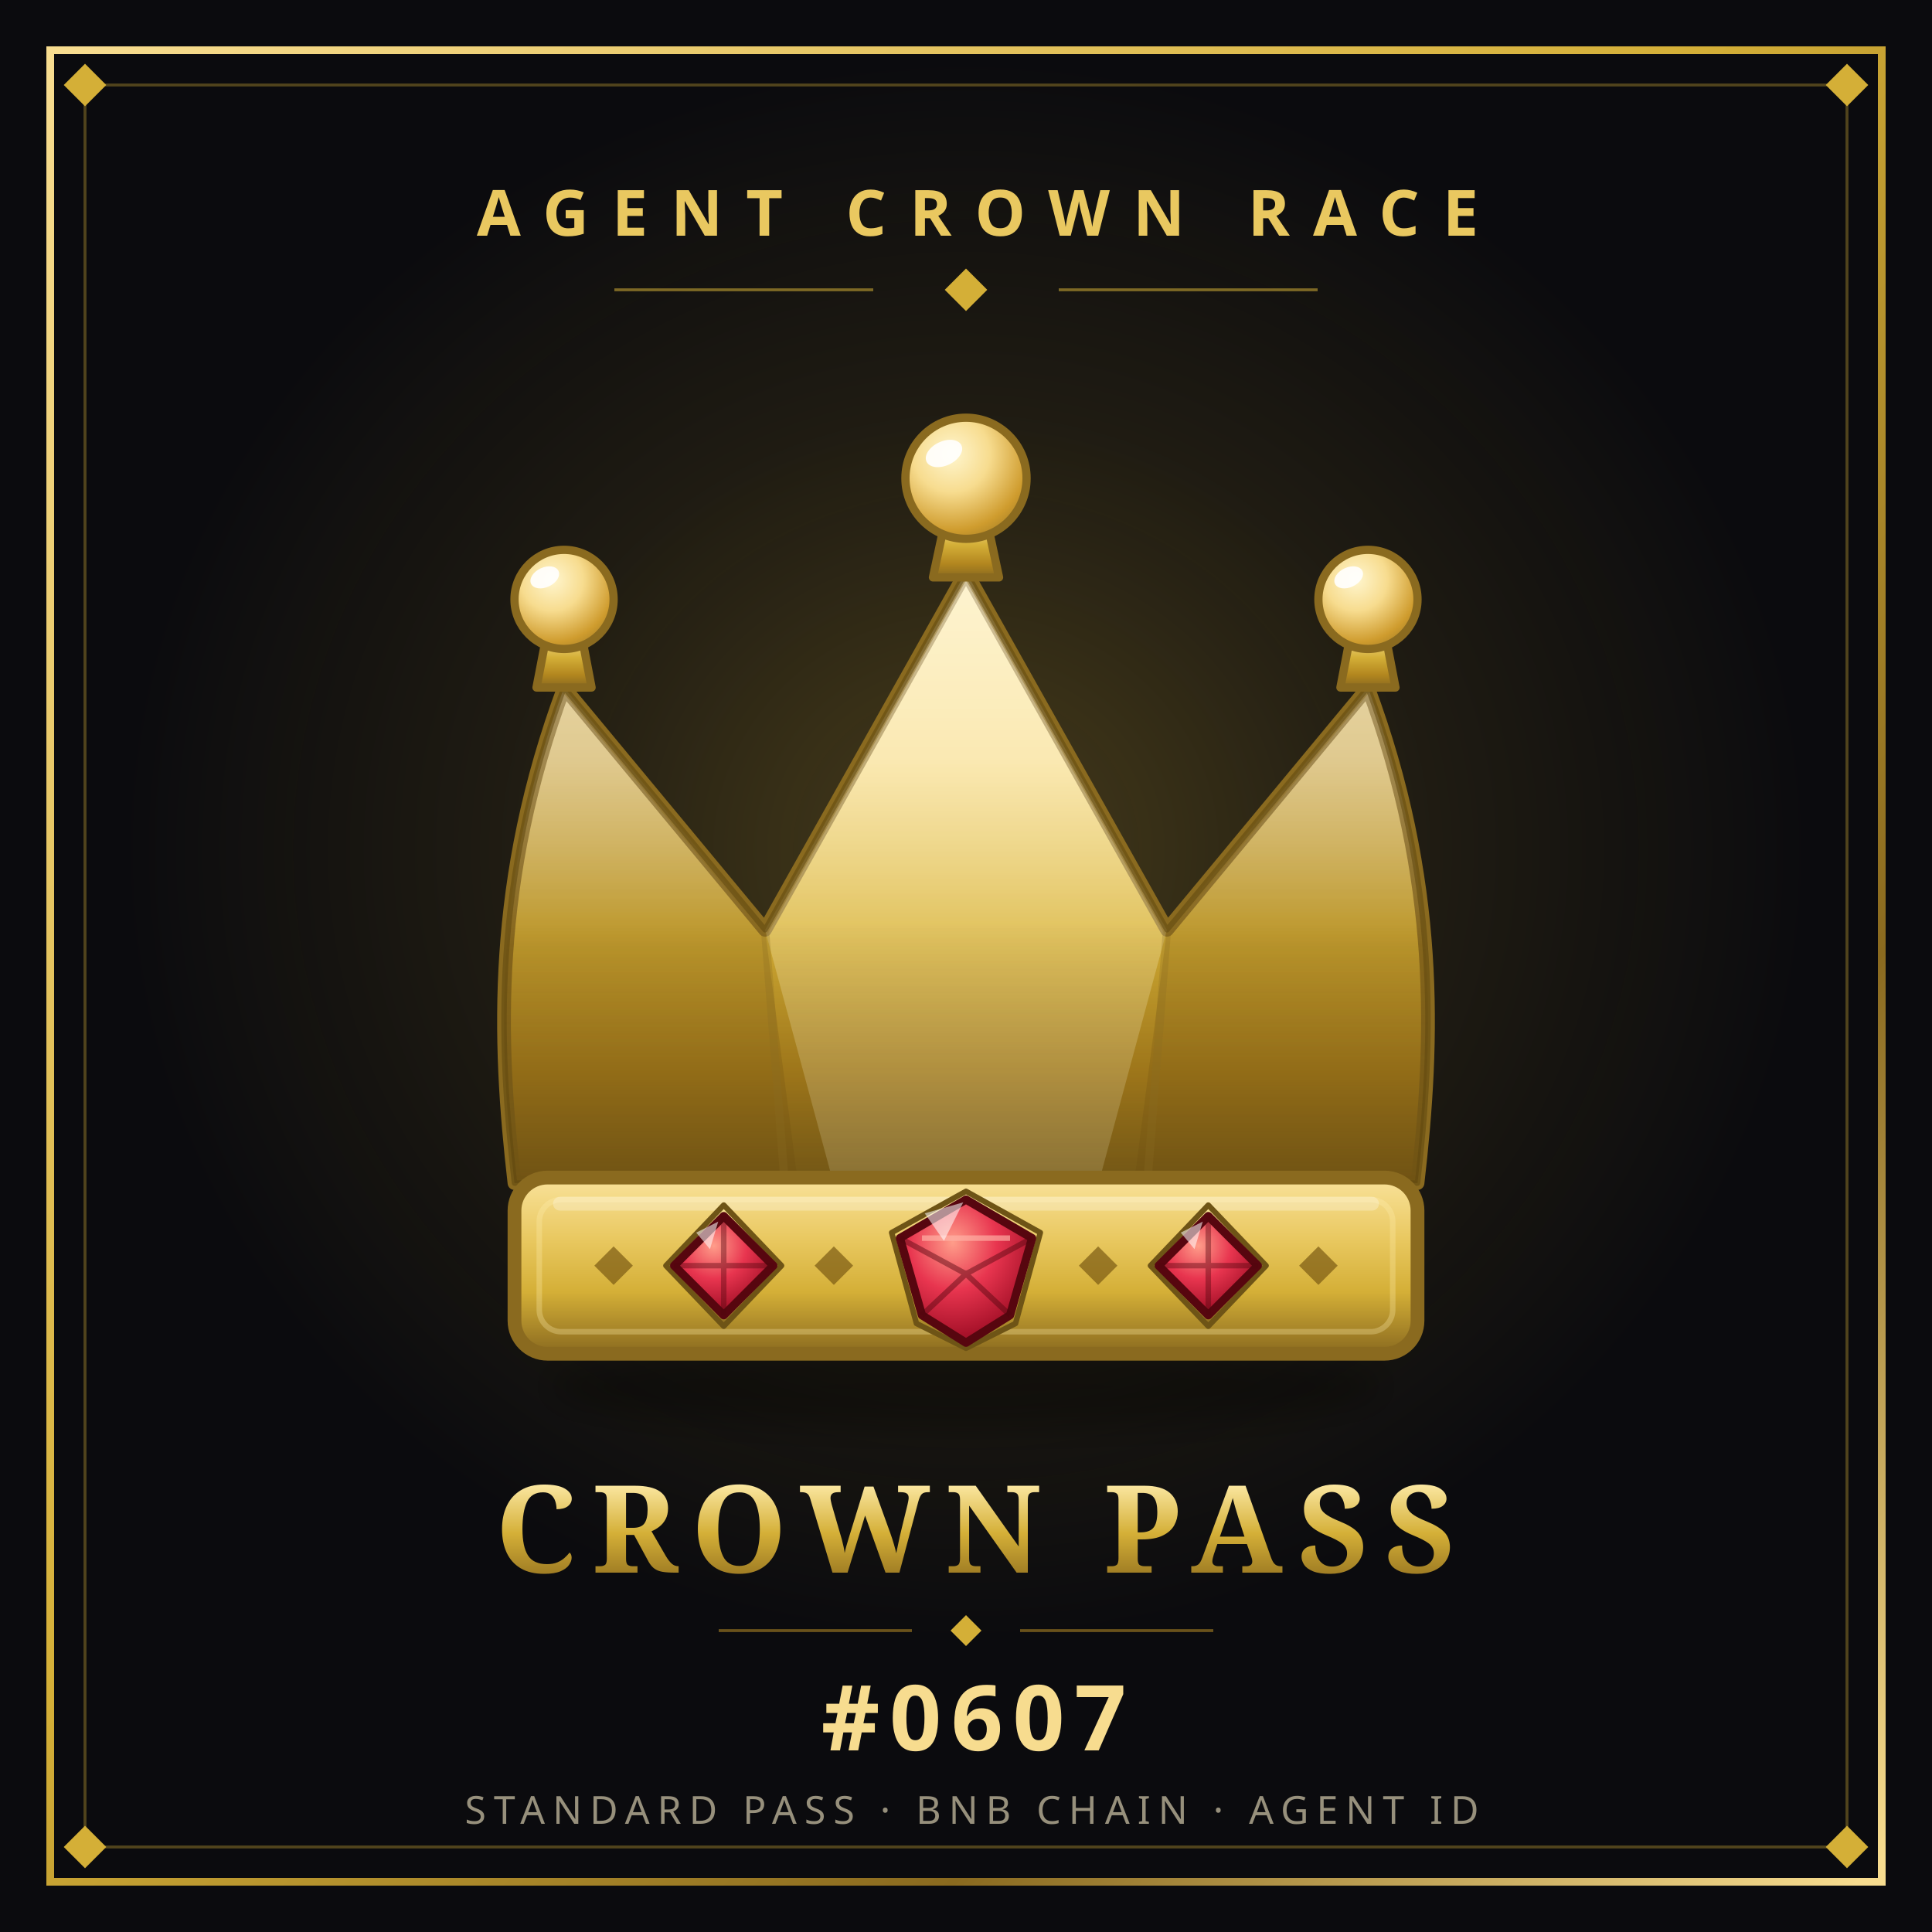
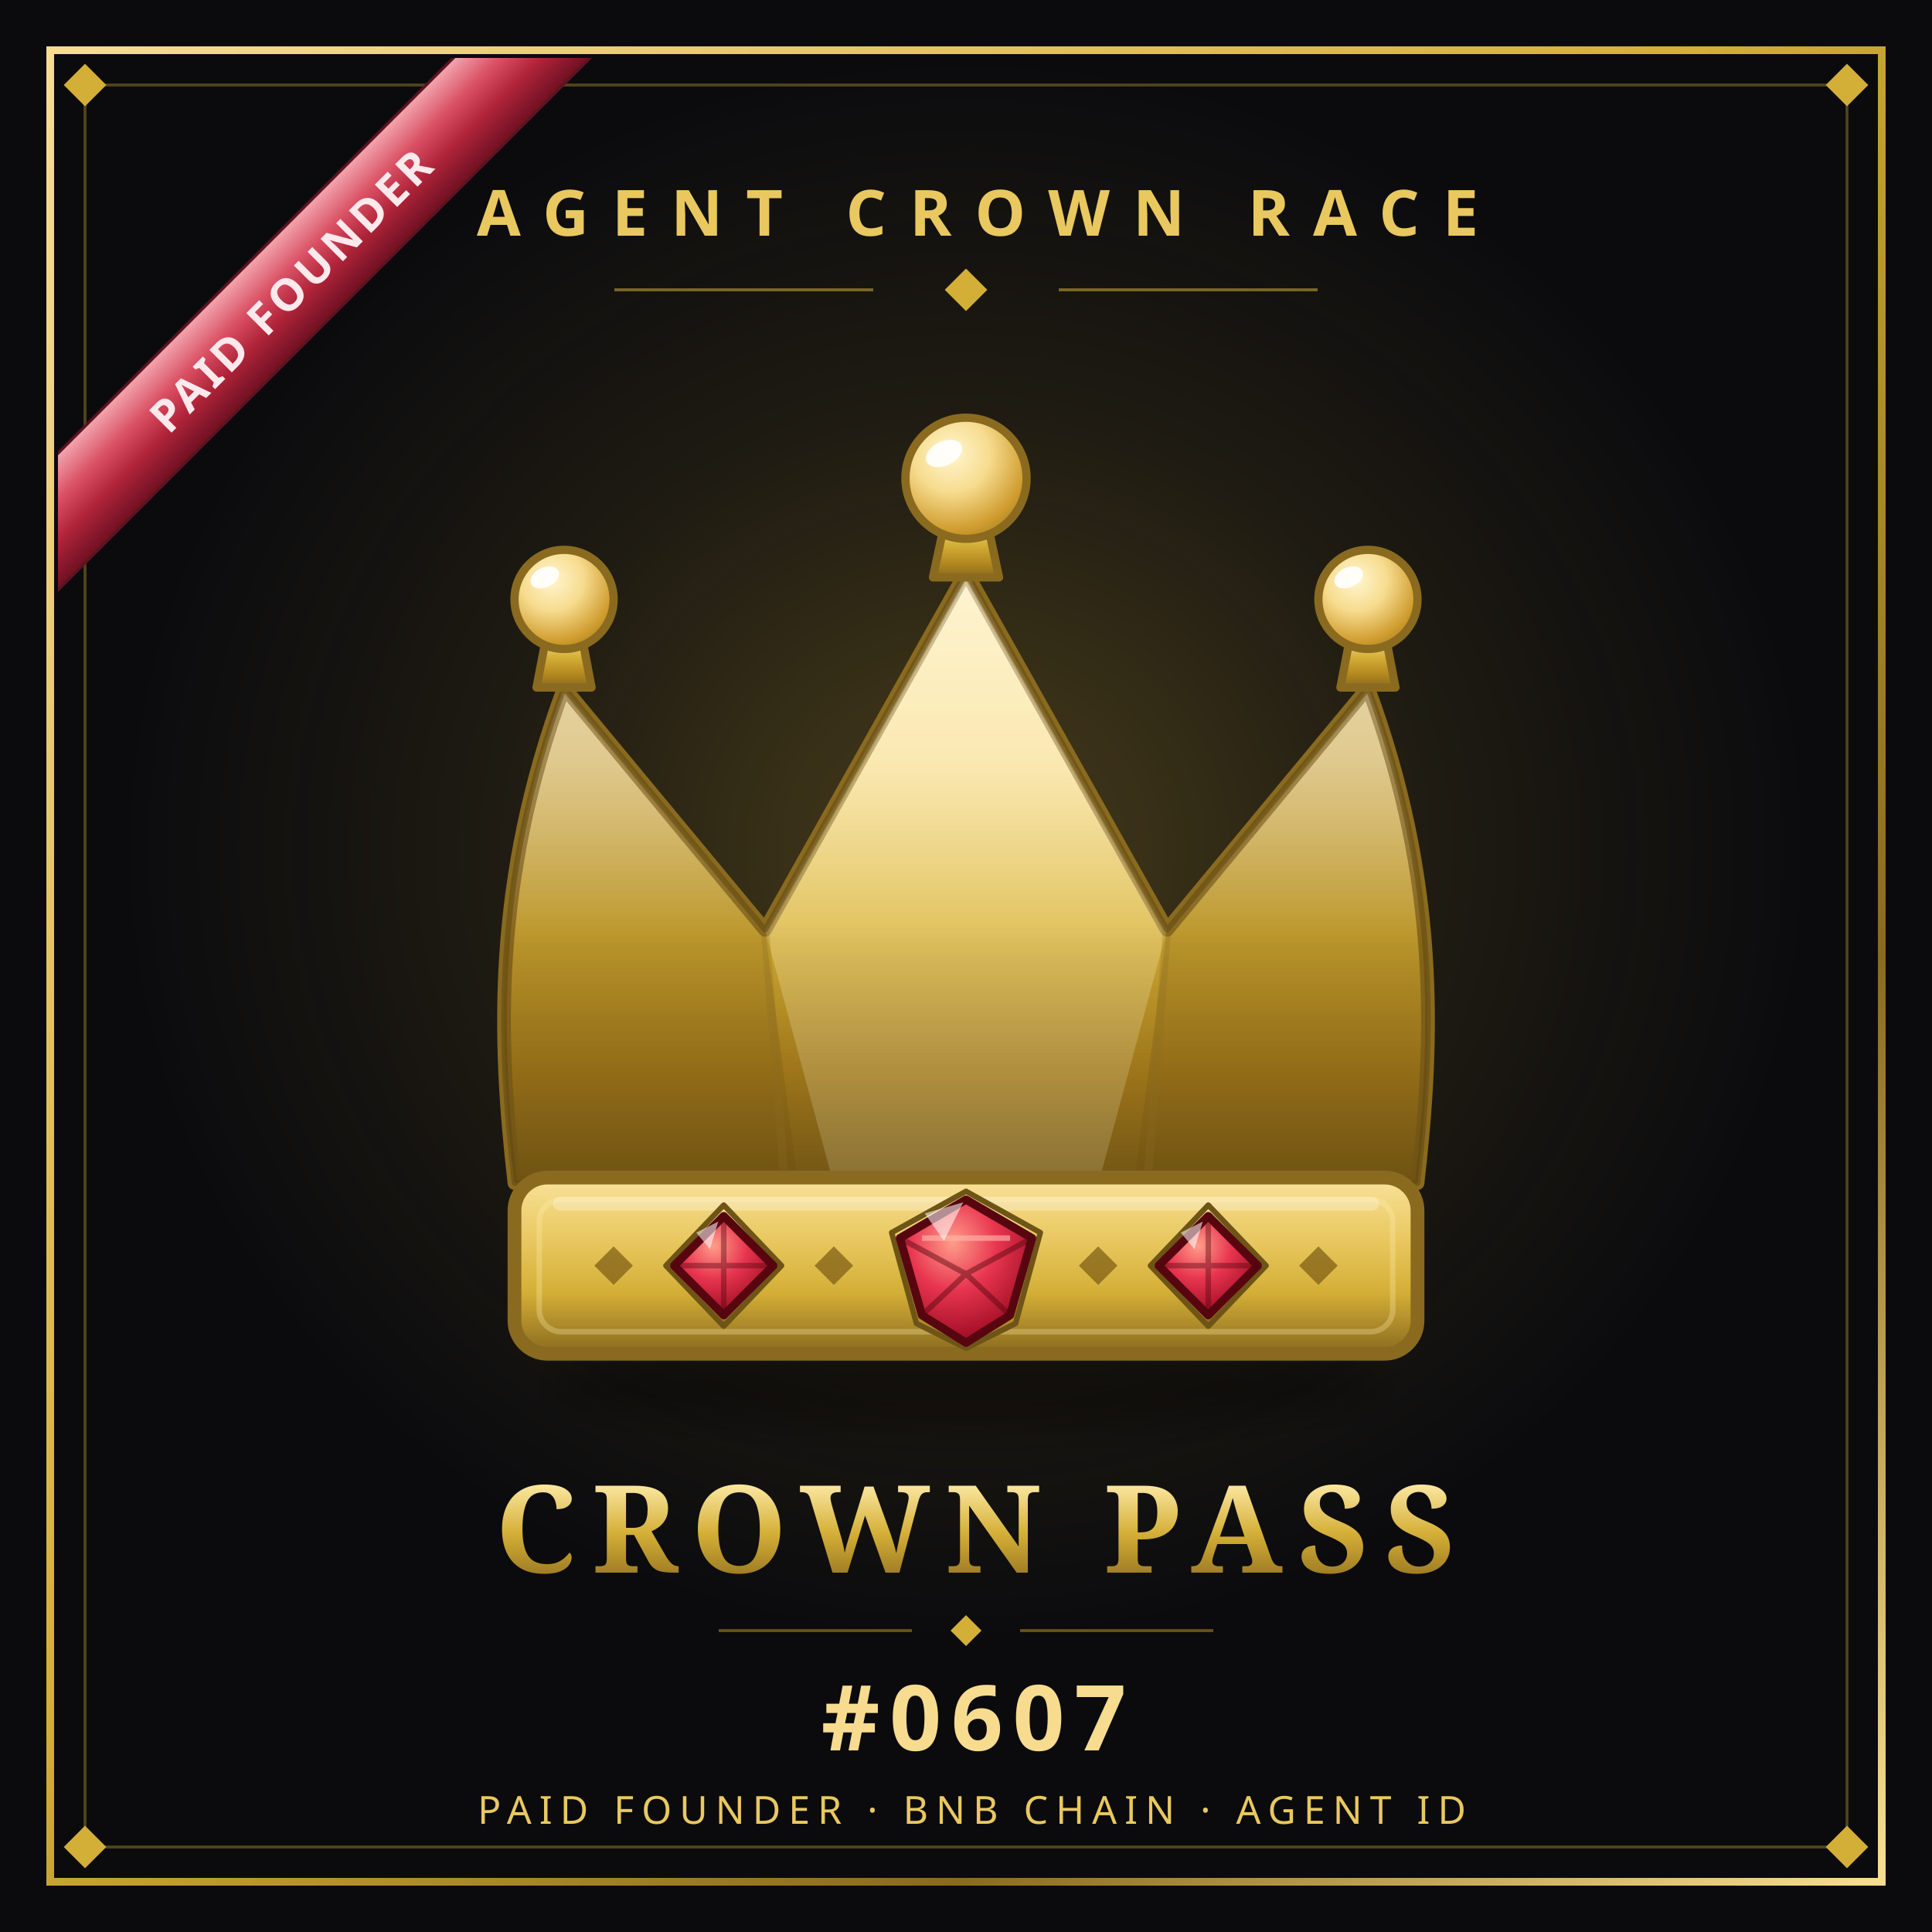
<svg xmlns="http://www.w3.org/2000/svg" viewBox="0 0 1000 1000" role="img" aria-label="Crown Pass #0607">
  <defs>
    <radialGradient id="passGlow" cx=".5" cy=".5" r=".5">
      <stop offset="0" stop-color="#d4af37" stop-opacity=".30" />
      <stop offset=".55" stop-color="#d4af37" stop-opacity=".10" />
      <stop offset="1" stop-color="#d4af37" stop-opacity="0" />
    </radialGradient>
    <linearGradient id="frameGold" x1="0" y1="0" x2="1" y2="1">
      <stop offset="0" stop-color="#f7dc8f" />
      <stop offset=".45" stop-color="#d4af37" />
      <stop offset=".75" stop-color="#8a6a1f" />
      <stop offset="1" stop-color="#f7dc8f" />
    </linearGradient>
    <linearGradient id="titleGold" x1="0" y1="0" x2="0" y2="1">
      <stop offset="0" stop-color="#fbe7a1" />
      <stop offset=".55" stop-color="#d4af37" />
      <stop offset="1" stop-color="#a07d24" />
    </linearGradient>
    <clipPath id="cardClip">
      <rect x="30" y="30" width="940" height="940" />
    </clipPath>
  </defs>
  <defs>
+     <linearGradient id="founderBand" x1="0" y1="0" x2="0" y2="1">
+       <stop offset="0" stop-color="#f3a7b0" />
+       <stop offset=".35" stop-color="#d94f63" />
+       <stop offset=".65" stop-color="#b02338" />
+       <stop offset="1" stop-color="#6d1122" />
+     </linearGradient>
    <linearGradient id="goldBody" x1="0" y1="0" x2="0" y2="1">
      <stop offset="0" stop-color="#fbe7a1" />
      <stop offset=".3" stop-color="#f7dc8f" />
      <stop offset=".58" stop-color="#d4af37" />
      <stop offset=".82" stop-color="#b3871f" />
      <stop offset="1" stop-color="#8a6a1f" />
    </linearGradient>
    <linearGradient id="goldBand" x1="0" y1="0" x2="0" y2="1">
      <stop offset="0" stop-color="#f9e29a" />
      <stop offset=".35" stop-color="#e9c860" />
      <stop offset=".65" stop-color="#d4af37" />
      <stop offset="1" stop-color="#8a6a1f" />
    </linearGradient>
    <radialGradient id="orbGrad" cx=".38" cy=".3" r=".9">
      <stop offset="0" stop-color="#fff6cf" />
      <stop offset=".35" stop-color="#f7dc8f" />
      <stop offset=".7" stop-color="#cf9c2e" />
      <stop offset="1" stop-color="#8a6a1f" />
    </radialGradient>
    <radialGradient id="rubyGrad" cx=".4" cy=".3" r=".95">
      <stop offset="0" stop-color="#ff9d8a" />
      <stop offset=".35" stop-color="#e8354f" />
      <stop offset=".68" stop-color="#a8122a" />
      <stop offset="1" stop-color="#5f0815" />
    </radialGradient>
    <linearGradient id="sheenGrad" x1="0" y1="0" x2="0" y2="1">
      <stop offset="0" stop-color="#ffffff" stop-opacity=".5" />
      <stop offset="1" stop-color="#ffffff" stop-opacity="0" />
    </linearGradient>
    <linearGradient id="shadeGrad" x1="0" y1="0" x2="0" y2="1">
      <stop offset="0" stop-color="#463004" stop-opacity="0" />
      <stop offset="1" stop-color="#463004" stop-opacity=".38" />
    </linearGradient>
    <filter id="blur6" x="-40%" y="-40%" width="180%" height="180%">
      <feGaussianBlur stdDeviation="6" />
    </filter>
    <clipPath id="bodyClip">
      <path d="M92 332 C86 280 84 222 110 152 L183 240 L256 110 L329 240 L402 152 C428 222 426 280 420 332 Z" />
    </clipPath>
  </defs>
  <rect width="1000" height="1000" fill="#0b0b0e" />
  <ellipse cx="500" cy="440" rx="440" ry="410" fill="url(#passGlow)" />
  <rect x="26" y="26" width="948" height="948" fill="none" stroke="url(#frameGold)" stroke-width="4" />
  <rect x="44" y="44" width="912" height="912" fill="none" stroke="#d4af37" stroke-width="1.5" opacity=".35" />
  <path d="M44 33 L55 44 L44 55 L33 44 Z" fill="#d4af37" />
  <path d="M956 33 L967 44 L956 55 L945 44 Z" fill="#d4af37" />
  <path d="M44 945 L55 956 L44 967 L33 956 Z" fill="#d4af37" />
  <path d="M956 945 L967 956 L956 967 L945 956 Z" fill="#d4af37" />
  <text x="506" y="122" text-anchor="middle" font-family="'Noto Sans', Arial, sans-serif" font-size="33" font-weight="600" letter-spacing="12" fill="#e9c860">AGENT CROWN RACE</text>
  <g stroke="#d4af37" opacity=".55">
    <path d="M318 150 H452 M548 150 H682" stroke-width="1.5" />
  </g>
  <path d="M500 139 L511 150 L500 161 L489 150 Z" fill="#d4af37" />
  <svg x="215" y="182" width="570" height="570" viewBox="56 30 400 400">
    <g id="crown">
      <ellipse cx="256" cy="406" rx="152" ry="15" fill="#000000" opacity=".30" filter="url(#blur6)" />
      <path d="M92 332 C86 280 84 222 110 152 L183 240 L256 110 L329 240 L402 152 C428 222 426 280 420 332 Z" fill="url(#goldBody)" stroke="#8a6a1f" stroke-width="5" stroke-linejoin="round" />
      <g clip-path="url(#bodyClip)">
        <polygon points="60,340 110,140 183,240 196,340" fill="#7a5a12" opacity=".26" />
        <polygon points="452,340 402,140 329,240 316,340" fill="#7a5a12" opacity=".26" />
        <polygon points="183,240 256,110 329,240 302,340 210,340" fill="#fff3bc" opacity=".30" />
        <rect x="60" y="96" width="392" height="150" fill="url(#sheenGrad)" />
        <rect x="60" y="238" width="392" height="102" fill="url(#shadeGrad)" />
      </g>
      <g stroke="#8a6a1f" stroke-width="3" opacity=".45" fill="none">
        <path d="M110 152 L183 240 L256 110 L329 240 L402 152" />
        <path d="M183 240 L190 330 M329 240 L322 330" opacity=".6" />
      </g>
      <path d="M92 332 C86 280 84 222 110 152 L183 240 L256 110 L329 240 L402 152 C428 222 426 280 420 332 Z" fill="none" stroke="#5f470e" stroke-width="2" stroke-linejoin="round" opacity=".55" />
      <path d="M100 152 L120 152 L115 126 L105 126 Z" fill="url(#goldBody)" stroke="#8a6a1f" stroke-width="3" stroke-linejoin="round" />
      <path d="M244 112 L268 112 L262 84 L250 84 Z" fill="url(#goldBody)" stroke="#8a6a1f" stroke-width="3" stroke-linejoin="round" />
      <path d="M392 152 L412 152 L407 126 L397 126 Z" fill="url(#goldBody)" stroke="#8a6a1f" stroke-width="3" stroke-linejoin="round" />
      <g stroke="#8a6a1f" stroke-width="3">
        <circle cx="110" cy="120" r="18" fill="url(#orbGrad)" />
        <circle cx="256" cy="76" r="22" fill="url(#orbGrad)" />
        <circle cx="402" cy="120" r="18" fill="url(#orbGrad)" />
      </g>
      <g fill="#ffffff">
        <ellipse cx="103" cy="112" rx="5.5" ry="3.6" opacity=".9" transform="rotate(-25 103 112)" />
        <ellipse cx="248" cy="67" rx="7" ry="4.4" opacity=".9" transform="rotate(-25 248 67)" />
        <ellipse cx="395" cy="112" rx="5.5" ry="3.6" opacity=".9" transform="rotate(-25 395 112)" />
      </g>
      <rect x="92" y="330" width="328" height="64" rx="12" fill="url(#goldBand)" stroke="#8a6a1f" stroke-width="5" />
      <rect x="101" y="338" width="310" height="48" rx="8" fill="none" stroke="#ffeeb0" stroke-width="2" opacity=".30" />
      <rect x="106" y="337" width="300" height="5" rx="2.5" fill="#ffffff" opacity=".26" />
      <g fill="#7a5a12" opacity=".7">
        <path d="M128 355 L135 362 L128 369 L121 362 Z" />
        <path d="M208 355 L215 362 L208 369 L201 362 Z" />
        <path d="M304 355 L311 362 L304 369 L297 362 Z" />
        <path d="M384 355 L391 362 L384 369 L377 362 Z" />
      </g>
      <g fill="url(#goldBand)" stroke="#6e5416" stroke-width="2" stroke-linejoin="round">
        <polygon points="256,335 283,350 274,383 256,392 238,383 229,350" />
        <polygon points="168,340 189,362 168,384 147,362" />
        <polygon points="344,340 365,362 344,384 323,362" />
      </g>
      <polygon points="256,338 280,352 272,380 256,390 240,380 232,352" fill="url(#rubyGrad)" stroke="#57060f" stroke-width="3" stroke-linejoin="round" />
      <g stroke="#ffb3a7" stroke-width="2" opacity=".65" fill="none">
        <path d="M240 352 L272 352" />
      </g>
      <g stroke="#50040d" stroke-width="2" opacity=".45" fill="none">
        <path d="M232 352 L256 365 L280 352 M240 380 L256 365 L272 380" />
      </g>
      <polygon points="241,343 255,339 248,353" fill="#ffffff" opacity=".55" />
      <g stroke="#57060f" stroke-width="3" stroke-linejoin="round">
        <polygon points="168,344 186,362 168,380 150,362" fill="url(#rubyGrad)" />
        <polygon points="344,344 362,362 344,380 326,362" fill="url(#rubyGrad)" />
      </g>
      <g stroke="#50040d" stroke-width="2" opacity=".4" fill="none">
        <path d="M150 362 L186 362 M168 344 L168 380" />
        <path d="M326 362 L362 362 M344 344 L344 380" />
      </g>
      <g fill="#ffffff" opacity=".55">
        <polygon points="158,350 166,346 163,356" />
        <polygon points="334,350 342,346 339,356" />
      </g>
    </g>
  </svg>
  <text x="505" y="814" text-anchor="middle" font-family="Georgia, 'Noto Serif', serif" font-size="63" font-weight="700" letter-spacing="8" fill="url(#titleGold)">CROWN PASS</text>
  <g stroke="#8a6a1f" opacity=".75">
    <path d="M372 844 H472 M528 844 H628" stroke-width="1.5" />
  </g>
  <path d="M500 836 L508 844 L500 852 L492 844 Z" fill="#d4af37" />
  <text x="504" y="906" text-anchor="middle" font-family="'Noto Sans', Arial, sans-serif" font-size="47" font-weight="600" letter-spacing="5" fill="#f7dc8f">#0607</text>
-   <text x="503" y="944" text-anchor="middle" font-family="'Noto Sans', Arial, sans-serif" font-size="20" letter-spacing="4" fill="#97907c">STANDARD PASS · BNB CHAIN · AGENT ID</text>
+   <text x="503" y="944" text-anchor="middle" font-family="'Noto Sans', Arial, sans-serif" font-size="20" letter-spacing="4" fill="#e9c860">PAID FOUNDER · BNB CHAIN · AGENT ID</text>
+   <g clip-path="url(#cardClip)">
+     <g transform="rotate(-45 150 150)">
+       <rect x="-90" y="125" width="480" height="50" fill="url(#founderBand)" stroke="#5e1220" stroke-width="1.5" />
+       <text x="150" y="159" text-anchor="middle" font-family="'Noto Sans', Arial, sans-serif" font-size="23" font-weight="700" letter-spacing="2" fill="#ffe9ec">PAID FOUNDER</text>
+     </g>
+   </g>
</svg>
